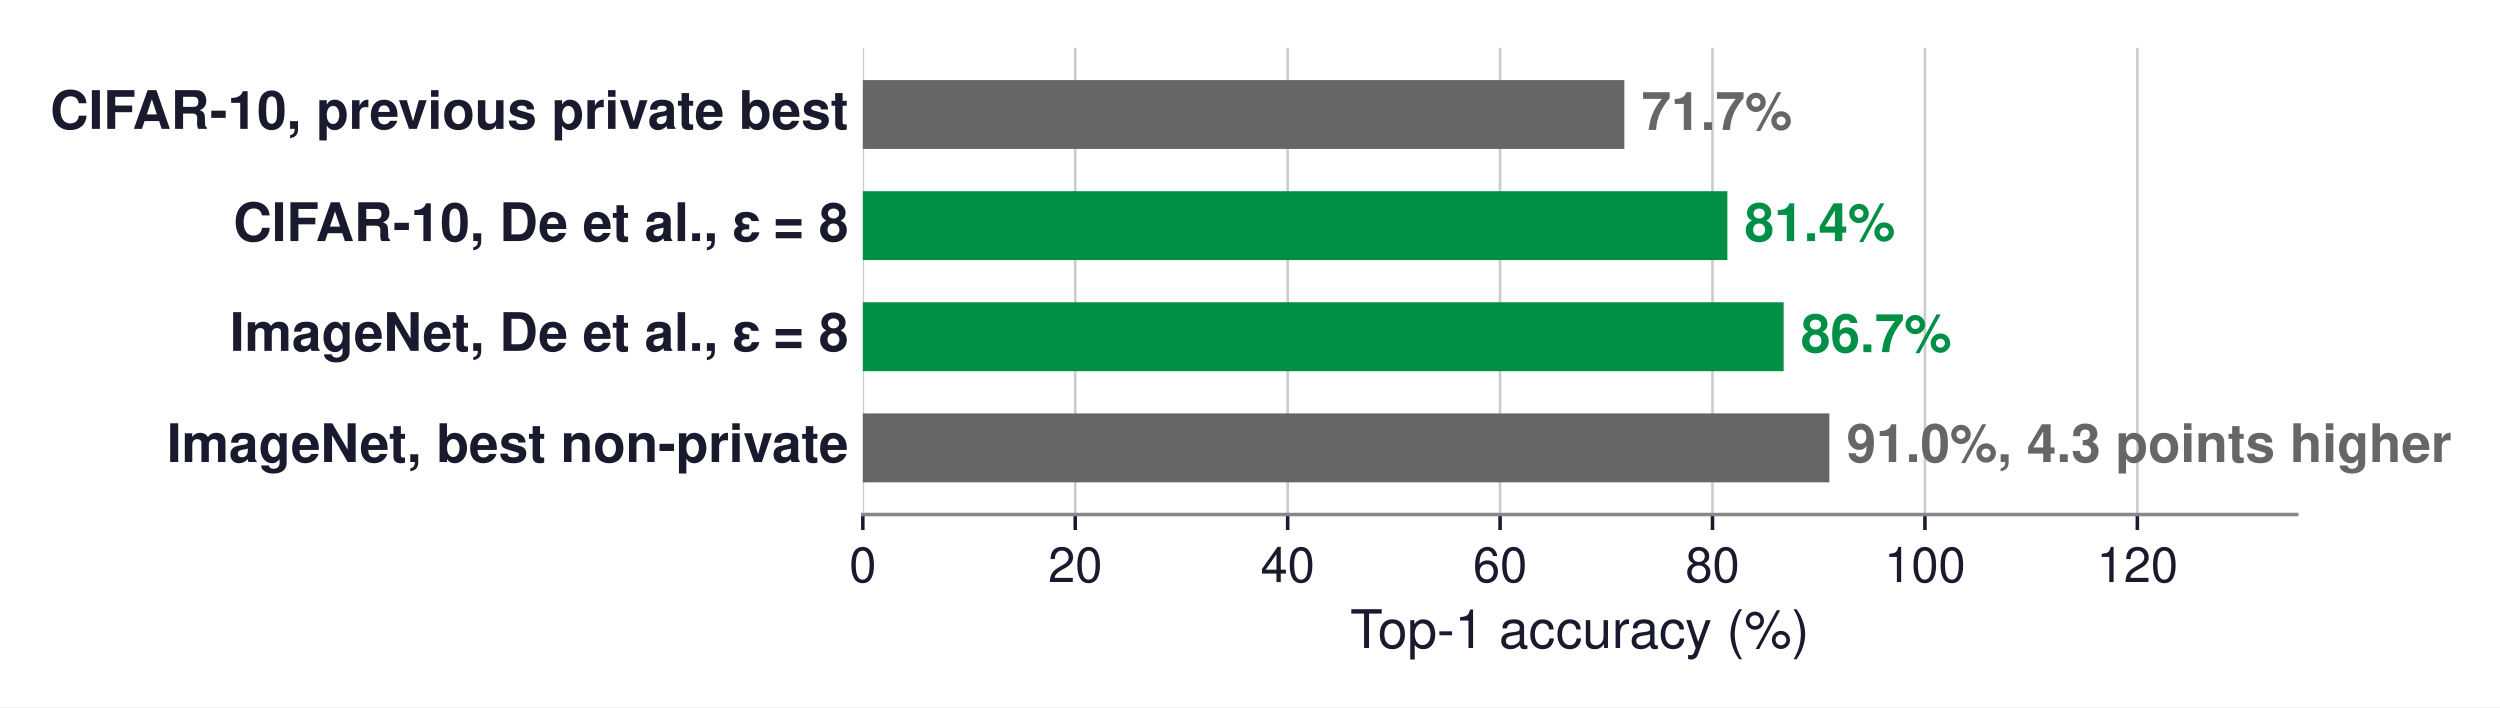
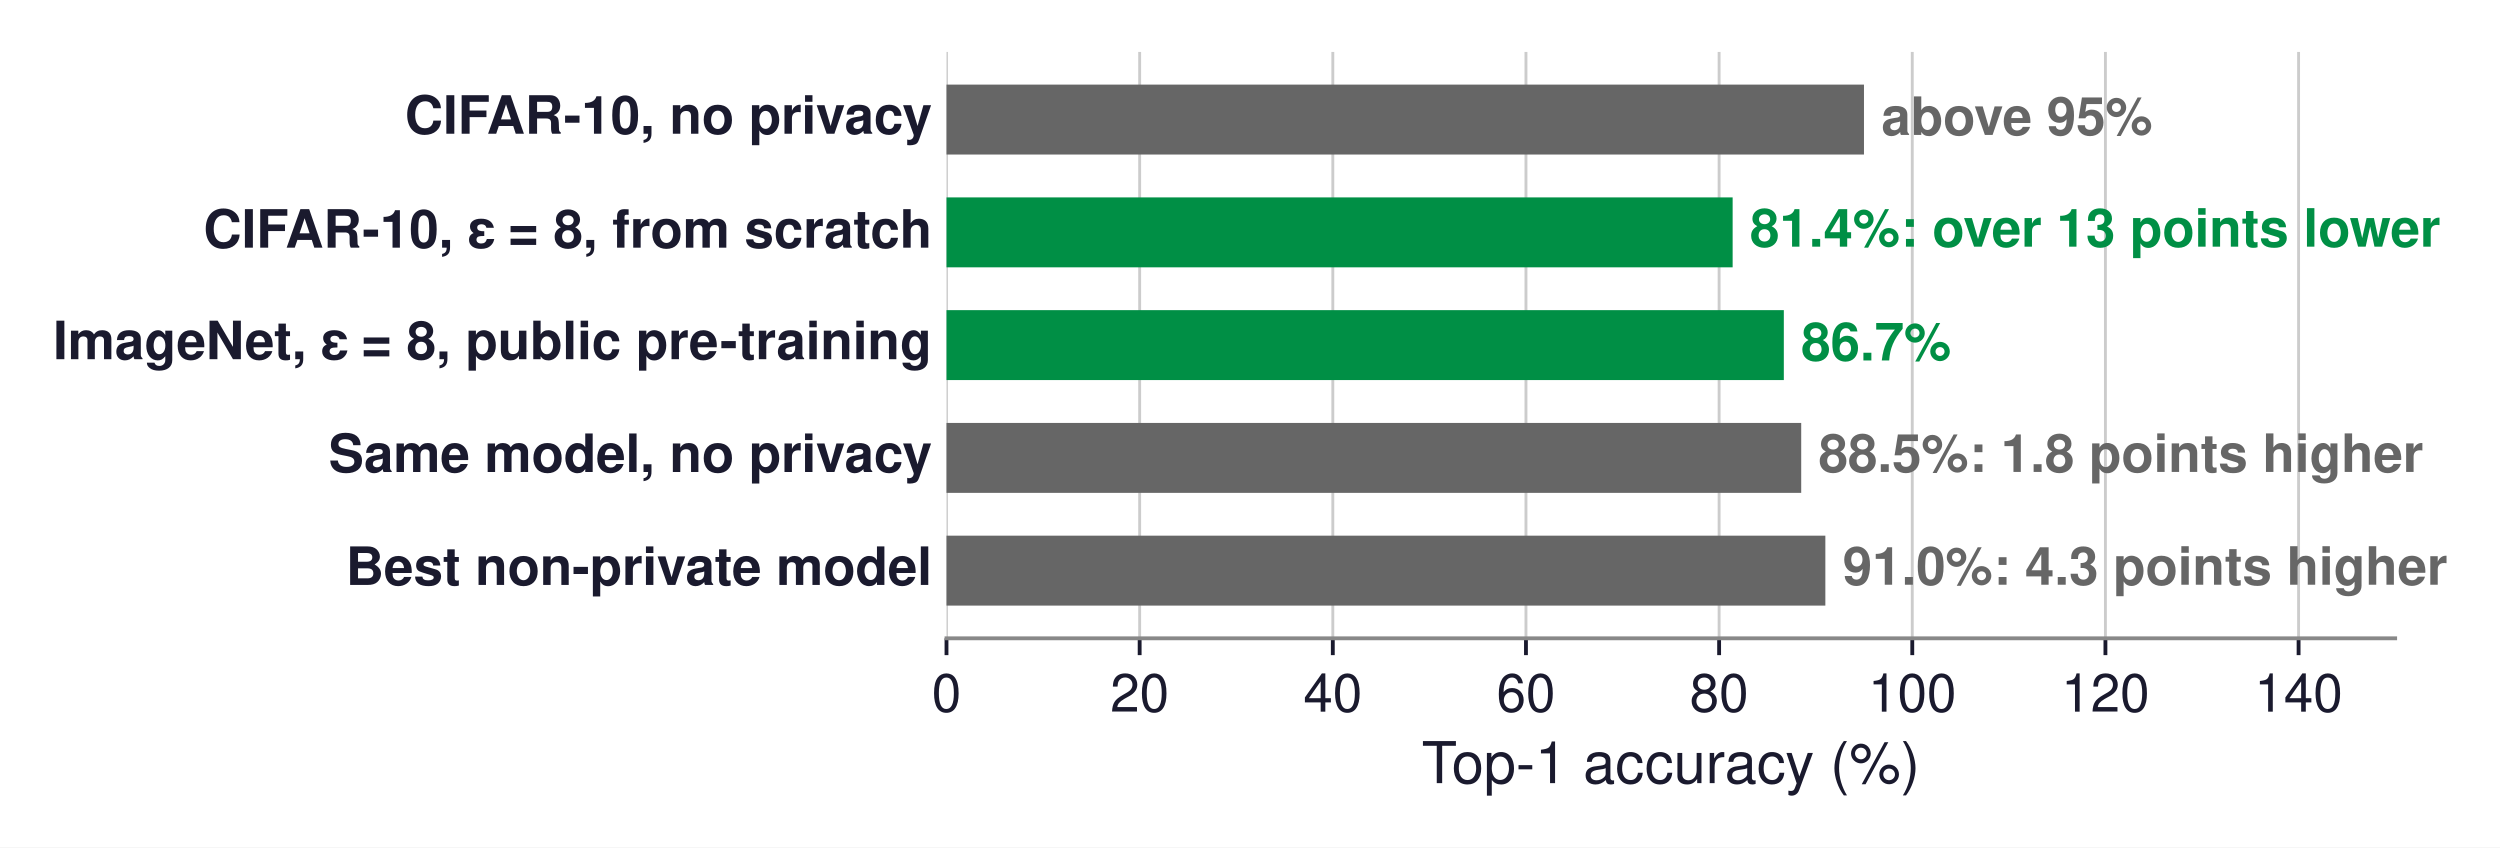
- <svg xmlns="http://www.w3.org/2000/svg" xmlns:xlink="http://www.w3.org/1999/xlink" width="564.287pt" height="159.628pt" viewBox="0 0 564.287 159.628" version="1.1">
+ <svg xmlns="http://www.w3.org/2000/svg" xmlns:xlink="http://www.w3.org/1999/xlink" width="519.997pt" height="176.26pt" viewBox="0 0 519.997 176.26" version="1.1">
  <defs>
    <style type="text/css">*{stroke-linejoin: round; stroke-linecap: butt}</style>
  </defs>
  <g id="figure_1">
    <g id="patch_1">
-       <path d="M -0 159.628  L 564.287 159.628  L 564.287 0  L -0 0  z " style="fill: #ffffff" />
+       <path d="M -0 176.26  L 519.997 176.26  L 519.997 0  L -0 0  z " style="fill: #ffffff" />
    </g>
    <g id="axes_1">
      <g id="patch_2">
-         <path d="M 194.751 116.136  L 518.391 116.136  L 518.391 10.8  L 194.751 10.8  z " style="fill: #ffffff" />
+         <path d="M 196.87 132.768  L 498.19 132.768  L 498.19 10.8  L 196.87 10.8  z " style="fill: #ffffff" />
      </g>
      <g id="matplotlib.axis_1">
        <g id="xtick_1">
          <g id="line2d_1">
-             <path d="M 194.751 116.136  L 194.751 10.8  " clip-path="url(#p74f7e4a1e4)" style="fill: none; stroke: #cccccc; stroke-width: 0.6; stroke-linecap: square" />
+             <path d="M 196.87 132.768  L 196.87 10.8  " clip-path="url(#p889d5b14e2)" style="fill: none; stroke: #cccccc; stroke-width: 0.6; stroke-linecap: square" />
          </g>
          <g id="line2d_2">
            <defs>
-               <path id="m063cfa1538" d="M 0 0  L 0 3.5  " style="stroke: #1a1a2e; stroke-width: 0.8" />
+               <path id="m834309af71" d="M 0 0  L 0 3.5  " style="stroke: #1a1a2e; stroke-width: 0.8" />
            </defs>
            <g>
-               <use xlink:href="#m063cfa1538" x="194.751" y="116.136" style="fill: #1a1a2e; stroke: #1a1a2e; stroke-width: 0.8" />
+               <use xlink:href="#m834309af71" x="196.87" y="132.768" style="fill: #1a1a2e; stroke: #1a1a2e; stroke-width: 0.8" />
            </g>
          </g>
          <g id="text_1">
-             <text style="font-size: 11px; font-family: 'Helvetica', 'Arial', 'DejaVu Sans', sans-serif; text-anchor: middle; fill: #1a1a2e" x="194.751" y="131.386" transform="rotate(-0 194.7508 131.386)">0</text>
+             <text style="font-size: 11px; font-family: 'Helvetica', 'Arial', 'DejaVu Sans', sans-serif; text-anchor: middle; fill: #1a1a2e" x="196.87" y="148.018" transform="rotate(-0 196.8704 148.018)">0</text>
          </g>
        </g>
        <g id="xtick_2">
          <g id="line2d_3">
-             <path d="M 242.697 116.136  L 242.697 10.8  " clip-path="url(#p74f7e4a1e4)" style="fill: none; stroke: #cccccc; stroke-width: 0.6; stroke-linecap: square" />
+             <path d="M 237.046 132.768  L 237.046 10.8  " clip-path="url(#p889d5b14e2)" style="fill: none; stroke: #cccccc; stroke-width: 0.6; stroke-linecap: square" />
          </g>
          <g id="line2d_4">
            <g>
-               <use xlink:href="#m063cfa1538" x="242.697" y="116.136" style="fill: #1a1a2e; stroke: #1a1a2e; stroke-width: 0.8" />
+               <use xlink:href="#m834309af71" x="237.046" y="132.768" style="fill: #1a1a2e; stroke: #1a1a2e; stroke-width: 0.8" />
            </g>
          </g>
          <g id="text_2">
-             <text style="font-size: 11px; font-family: 'Helvetica', 'Arial', 'DejaVu Sans', sans-serif; text-anchor: middle; fill: #1a1a2e" x="242.697" y="131.386" transform="rotate(-0 242.6974 131.386)">20</text>
+             <text style="font-size: 11px; font-family: 'Helvetica', 'Arial', 'DejaVu Sans', sans-serif; text-anchor: middle; fill: #1a1a2e" x="237.046" y="148.018" transform="rotate(-0 237.0464 148.018)">20</text>
          </g>
        </g>
        <g id="xtick_3">
          <g id="line2d_5">
-             <path d="M 290.644 116.136  L 290.644 10.8  " clip-path="url(#p74f7e4a1e4)" style="fill: none; stroke: #cccccc; stroke-width: 0.6; stroke-linecap: square" />
+             <path d="M 277.222 132.768  L 277.222 10.8  " clip-path="url(#p889d5b14e2)" style="fill: none; stroke: #cccccc; stroke-width: 0.6; stroke-linecap: square" />
          </g>
          <g id="line2d_6">
            <g>
-               <use xlink:href="#m063cfa1538" x="290.644" y="116.136" style="fill: #1a1a2e; stroke: #1a1a2e; stroke-width: 0.8" />
+               <use xlink:href="#m834309af71" x="277.222" y="132.768" style="fill: #1a1a2e; stroke: #1a1a2e; stroke-width: 0.8" />
            </g>
          </g>
          <g id="text_3">
-             <text style="font-size: 11px; font-family: 'Helvetica', 'Arial', 'DejaVu Sans', sans-serif; text-anchor: middle; fill: #1a1a2e" x="290.644" y="131.386" transform="rotate(-0 290.6441 131.386)">40</text>
+             <text style="font-size: 11px; font-family: 'Helvetica', 'Arial', 'DejaVu Sans', sans-serif; text-anchor: middle; fill: #1a1a2e" x="277.222" y="148.018" transform="rotate(-0 277.2224 148.018)">40</text>
          </g>
        </g>
        <g id="xtick_4">
          <g id="line2d_7">
-             <path d="M 338.591 116.136  L 338.591 10.8  " clip-path="url(#p74f7e4a1e4)" style="fill: none; stroke: #cccccc; stroke-width: 0.6; stroke-linecap: square" />
+             <path d="M 317.398 132.768  L 317.398 10.8  " clip-path="url(#p889d5b14e2)" style="fill: none; stroke: #cccccc; stroke-width: 0.6; stroke-linecap: square" />
          </g>
          <g id="line2d_8">
            <g>
-               <use xlink:href="#m063cfa1538" x="338.591" y="116.136" style="fill: #1a1a2e; stroke: #1a1a2e; stroke-width: 0.8" />
+               <use xlink:href="#m834309af71" x="317.398" y="132.768" style="fill: #1a1a2e; stroke: #1a1a2e; stroke-width: 0.8" />
            </g>
          </g>
          <g id="text_4">
-             <text style="font-size: 11px; font-family: 'Helvetica', 'Arial', 'DejaVu Sans', sans-serif; text-anchor: middle; fill: #1a1a2e" x="338.591" y="131.386" transform="rotate(-0 338.5908 131.386)">60</text>
+             <text style="font-size: 11px; font-family: 'Helvetica', 'Arial', 'DejaVu Sans', sans-serif; text-anchor: middle; fill: #1a1a2e" x="317.398" y="148.018" transform="rotate(-0 317.3984 148.018)">60</text>
          </g>
        </g>
        <g id="xtick_5">
          <g id="line2d_9">
-             <path d="M 386.537 116.136  L 386.537 10.8  " clip-path="url(#p74f7e4a1e4)" style="fill: none; stroke: #cccccc; stroke-width: 0.6; stroke-linecap: square" />
+             <path d="M 357.574 132.768  L 357.574 10.8  " clip-path="url(#p889d5b14e2)" style="fill: none; stroke: #cccccc; stroke-width: 0.6; stroke-linecap: square" />
          </g>
          <g id="line2d_10">
            <g>
-               <use xlink:href="#m063cfa1538" x="386.537" y="116.136" style="fill: #1a1a2e; stroke: #1a1a2e; stroke-width: 0.8" />
+               <use xlink:href="#m834309af71" x="357.574" y="132.768" style="fill: #1a1a2e; stroke: #1a1a2e; stroke-width: 0.8" />
            </g>
          </g>
          <g id="text_5">
-             <text style="font-size: 11px; font-family: 'Helvetica', 'Arial', 'DejaVu Sans', sans-serif; text-anchor: middle; fill: #1a1a2e" x="386.537" y="131.386" transform="rotate(-0 386.5374 131.386)">80</text>
+             <text style="font-size: 11px; font-family: 'Helvetica', 'Arial', 'DejaVu Sans', sans-serif; text-anchor: middle; fill: #1a1a2e" x="357.574" y="148.018" transform="rotate(-0 357.5744 148.018)">80</text>
          </g>
        </g>
        <g id="xtick_6">
          <g id="line2d_11">
-             <path d="M 434.484 116.136  L 434.484 10.8  " clip-path="url(#p74f7e4a1e4)" style="fill: none; stroke: #cccccc; stroke-width: 0.6; stroke-linecap: square" />
+             <path d="M 397.75 132.768  L 397.75 10.8  " clip-path="url(#p889d5b14e2)" style="fill: none; stroke: #cccccc; stroke-width: 0.6; stroke-linecap: square" />
          </g>
          <g id="line2d_12">
            <g>
-               <use xlink:href="#m063cfa1538" x="434.484" y="116.136" style="fill: #1a1a2e; stroke: #1a1a2e; stroke-width: 0.8" />
+               <use xlink:href="#m834309af71" x="397.75" y="132.768" style="fill: #1a1a2e; stroke: #1a1a2e; stroke-width: 0.8" />
            </g>
          </g>
          <g id="text_6">
-             <text style="font-size: 11px; font-family: 'Helvetica', 'Arial', 'DejaVu Sans', sans-serif; text-anchor: middle; fill: #1a1a2e" x="434.484" y="131.386" transform="rotate(-0 434.4841 131.386)">100</text>
+             <text style="font-size: 11px; font-family: 'Helvetica', 'Arial', 'DejaVu Sans', sans-serif; text-anchor: middle; fill: #1a1a2e" x="397.75" y="148.018" transform="rotate(-0 397.7504 148.018)">100</text>
          </g>
        </g>
        <g id="xtick_7">
          <g id="line2d_13">
-             <path d="M 482.431 116.136  L 482.431 10.8  " clip-path="url(#p74f7e4a1e4)" style="fill: none; stroke: #cccccc; stroke-width: 0.6; stroke-linecap: square" />
+             <path d="M 437.926 132.768  L 437.926 10.8  " clip-path="url(#p889d5b14e2)" style="fill: none; stroke: #cccccc; stroke-width: 0.6; stroke-linecap: square" />
          </g>
          <g id="line2d_14">
            <g>
-               <use xlink:href="#m063cfa1538" x="482.431" y="116.136" style="fill: #1a1a2e; stroke: #1a1a2e; stroke-width: 0.8" />
+               <use xlink:href="#m834309af71" x="437.926" y="132.768" style="fill: #1a1a2e; stroke: #1a1a2e; stroke-width: 0.8" />
            </g>
          </g>
          <g id="text_7">
-             <text style="font-size: 11px; font-family: 'Helvetica', 'Arial', 'DejaVu Sans', sans-serif; text-anchor: middle; fill: #1a1a2e" x="482.431" y="131.386" transform="rotate(-0 482.4308 131.386)">120</text>
+             <text style="font-size: 11px; font-family: 'Helvetica', 'Arial', 'DejaVu Sans', sans-serif; text-anchor: middle; fill: #1a1a2e" x="437.926" y="148.018" transform="rotate(-0 437.9264 148.018)">120</text>
          </g>
        </g>
-         <g id="text_8">
-           <text style="font-size: 12px; font-family: 'Helvetica', 'Arial', 'DejaVu Sans', sans-serif; text-anchor: middle; fill: #1a1a2e" x="356.571" y="146.255" transform="rotate(-0 356.5708 146.2551)">Top-1 accuracy (%)</text>
+         <g id="xtick_8">
+           <g id="line2d_15">
+             <path d="M 478.102 132.768  L 478.102 10.8  " clip-path="url(#p889d5b14e2)" style="fill: none; stroke: #cccccc; stroke-width: 0.6; stroke-linecap: square" />
+           </g>
+           <g id="line2d_16">
+             <g>
+               <use xlink:href="#m834309af71" x="478.102" y="132.768" style="fill: #1a1a2e; stroke: #1a1a2e; stroke-width: 0.8" />
+             </g>
+           </g>
+           <g id="text_8">
+             <text style="font-size: 11px; font-family: 'Helvetica', 'Arial', 'DejaVu Sans', sans-serif; text-anchor: middle; fill: #1a1a2e" x="478.102" y="148.018" transform="rotate(-0 478.1024 148.018)">140</text>
+           </g>
+         </g>
+         <g id="text_9">
+           <text style="font-size: 12px; font-family: 'Helvetica', 'Arial', 'DejaVu Sans', sans-serif; text-anchor: middle; fill: #1a1a2e" x="347.53" y="162.887" transform="rotate(-0 347.5304 162.8871)">Top-1 accuracy (%)</text>
        </g>
      </g>
      <g id="matplotlib.axis_2" />
      <g id="patch_3">
-         <path d="M 194.751 33.623  L 366.64 33.623  L 366.64 18.073  L 194.751 18.073  z " clip-path="url(#p74f7e4a1e4)" style="fill: #666666" />
+         <path d="M 196.87 32.144  L 387.706 32.144  L 387.706 17.602  L 196.87 17.602  z " clip-path="url(#p889d5b14e2)" style="fill: #666666" />
      </g>
      <g id="patch_4">
-         <path d="M 194.751 58.703  L 389.894 58.703  L 389.894 43.153  L 194.751 43.153  z " clip-path="url(#p74f7e4a1e4)" style="fill: #008f45" />
+         <path d="M 196.87 55.6  L 360.387 55.6  L 360.387 41.057  L 196.87 41.057  z " clip-path="url(#p889d5b14e2)" style="fill: #008f45" />
      </g>
      <g id="patch_5">
-         <path d="M 194.751 83.783  L 402.6 83.783  L 402.6 68.233  L 194.751 68.233  z " clip-path="url(#p74f7e4a1e4)" style="fill: #008f45" />
+         <path d="M 196.87 79.055  L 371.033 79.055  L 371.033 64.513  L 196.87 64.513  z " clip-path="url(#p889d5b14e2)" style="fill: #008f45" />
      </g>
      <g id="patch_6">
-         <path d="M 194.751 108.863  L 412.908 108.863  L 412.908 93.313  L 194.751 93.313  z " clip-path="url(#p74f7e4a1e4)" style="fill: #666666" />
+         <path d="M 196.87 102.511  L 374.649 102.511  L 374.649 87.968  L 196.87 87.968  z " clip-path="url(#p889d5b14e2)" style="fill: #666666" />
      </g>
      <g id="patch_7">
-         <path d="M 194.751 116.136  L 518.391 116.136  " style="fill: none; stroke: #888888; stroke-width: 0.8; stroke-linejoin: miter; stroke-linecap: square" />
+         <path d="M 196.87 125.966  L 379.671 125.966  L 379.671 111.424  L 196.87 111.424  z " clip-path="url(#p889d5b14e2)" style="fill: #666666" />
      </g>
-       <g id="text_9">
-         <text style="font-weight: 700; font-size: 12px; font-family: 'Helvetica', 'Arial', 'DejaVu Sans', sans-serif; text-anchor: end; fill: #1a1a2e" x="191.514" y="29.091" transform="rotate(-0 191.5144 29.09081)">CIFAR-10, previous private best</text>
+       <g id="patch_8">
+         <path d="M 196.87 132.768  L 498.19 132.768  " style="fill: none; stroke: #888888; stroke-width: 0.8; stroke-linejoin: miter; stroke-linecap: square" />
      </g>
      <g id="text_10">
-         <text style="font-weight: 700; font-size: 12px; font-family: 'Helvetica', 'Arial', 'DejaVu Sans', sans-serif; text-anchor: start; fill: #666666" x="370.523" y="29.328" transform="rotate(-0 370.5233 29.32847)">71.7%</text>
+         <text style="font-weight: 700; font-size: 11px; font-family: 'Helvetica', 'Arial', 'DejaVu Sans', sans-serif; text-anchor: end; fill: #1a1a2e" x="193.857" y="27.814" transform="rotate(-0 193.8572 27.81401)">CIFAR-10, no privacy</text>
      </g>
      <g id="text_11">
-         <text style="font-weight: 700; font-size: 12px; font-family: 'Helvetica', 'Arial', 'DejaVu Sans', sans-serif; text-anchor: end; fill: #1a1a2e" x="191.514" y="54.408" transform="rotate(-0 191.5144 54.40847)">CIFAR-10, De et al., ε = 8</text>
+         <text style="font-weight: 700; font-size: 11px; font-family: 'Helvetica', 'Arial', 'DejaVu Sans', sans-serif; text-anchor: start; fill: #666666" x="391.322" y="28.064" transform="rotate(-0 391.3222 28.06366)">above 95%</text>
      </g>
      <g id="text_12">
-         <text style="font-weight: 700; font-size: 12px; font-family: 'Helvetica', 'Arial', 'DejaVu Sans', sans-serif; text-anchor: start; fill: #008f45" x="393.777" y="54.408" transform="rotate(-0 393.7774 54.40847)">81.4%</text>
+         <text style="font-weight: 700; font-size: 11px; font-family: 'Helvetica', 'Arial', 'DejaVu Sans', sans-serif; text-anchor: end; fill: #1a1a2e" x="193.857" y="51.519" transform="rotate(-0 193.8572 51.51904)">CIFAR-10, ε = 8, from scratch</text>
      </g>
      <g id="text_13">
-         <text style="font-weight: 700; font-size: 12px; font-family: 'Helvetica', 'Arial', 'DejaVu Sans', sans-serif; text-anchor: end; fill: #1a1a2e" x="191.514" y="79.201" transform="rotate(-0 191.5144 79.20113)">ImageNet, De et al., ε = 8</text>
+         <text style="font-weight: 700; font-size: 11px; font-family: 'Helvetica', 'Arial', 'DejaVu Sans', sans-serif; text-anchor: start; fill: #008f45" x="364.003" y="51.301" transform="rotate(-0 364.0025 51.30119)">81.4%: over 13 points lower</text>
      </g>
      <g id="text_14">
-         <text style="font-weight: 700; font-size: 12px; font-family: 'Helvetica', 'Arial', 'DejaVu Sans', sans-serif; text-anchor: start; fill: #008f45" x="406.483" y="79.488" transform="rotate(-0 406.4833 79.48847)">86.7%</text>
+         <text style="font-weight: 700; font-size: 11px; font-family: 'Helvetica', 'Arial', 'DejaVu Sans', sans-serif; text-anchor: end; fill: #1a1a2e" x="193.857" y="74.711" transform="rotate(-0 193.8572 74.71103)">ImageNet, ε = 8, public pre-training</text>
      </g>
      <g id="text_15">
-         <text style="font-weight: 700; font-size: 12px; font-family: 'Helvetica', 'Arial', 'DejaVu Sans', sans-serif; text-anchor: end; fill: #1a1a2e" x="191.514" y="104.281" transform="rotate(-0 191.5144 104.2811)">ImageNet, best non-private</text>
+         <text style="font-weight: 700; font-size: 11px; font-family: 'Helvetica', 'Arial', 'DejaVu Sans', sans-serif; text-anchor: start; fill: #008f45" x="374.649" y="74.974" transform="rotate(-0 374.6492 74.97443)">86.7%</text>
      </g>
      <g id="text_16">
-         <text style="font-weight: 700; font-size: 12px; font-family: 'Helvetica', 'Arial', 'DejaVu Sans', sans-serif; text-anchor: start; fill: #666666" x="416.792" y="104.281" transform="rotate(-0 416.7918 104.2811)">91.0%, 4.3 points higher</text>
+         <text style="font-weight: 700; font-size: 11px; font-family: 'Helvetica', 'Arial', 'DejaVu Sans', sans-serif; text-anchor: end; fill: #1a1a2e" x="193.857" y="98.18" transform="rotate(-0 193.8572 98.18017)">Same model, no privacy</text>
+       </g>
+       <g id="text_17">
+         <text style="font-weight: 700; font-size: 11px; font-family: 'Helvetica', 'Arial', 'DejaVu Sans', sans-serif; text-anchor: start; fill: #666666" x="378.265" y="98.166" transform="rotate(-0 378.265 98.16642)">88.5%: 1.8 points higher</text>
+       </g>
+       <g id="text_18">
+         <text style="font-weight: 700; font-size: 11px; font-family: 'Helvetica', 'Arial', 'DejaVu Sans', sans-serif; text-anchor: end; fill: #1a1a2e" x="193.857" y="121.667" transform="rotate(-0 193.8572 121.6673)">Best non-private model</text>
+       </g>
+       <g id="text_19">
+         <text style="font-weight: 700; font-size: 11px; font-family: 'Helvetica', 'Arial', 'DejaVu Sans', sans-serif; text-anchor: start; fill: #666666" x="383.287" y="121.622" transform="rotate(-0 383.287 121.6218)">91.0%: 4.3 points higher</text>
      </g>
    </g>
  </g>
  <defs>
-     <clipPath id="p74f7e4a1e4">
-       <rect x="194.751" y="10.8" width="323.64" height="105.336" />
+     <clipPath id="p889d5b14e2">
+       <rect x="196.87" y="10.8" width="301.32" height="121.968" />
    </clipPath>
  </defs>
</svg>
